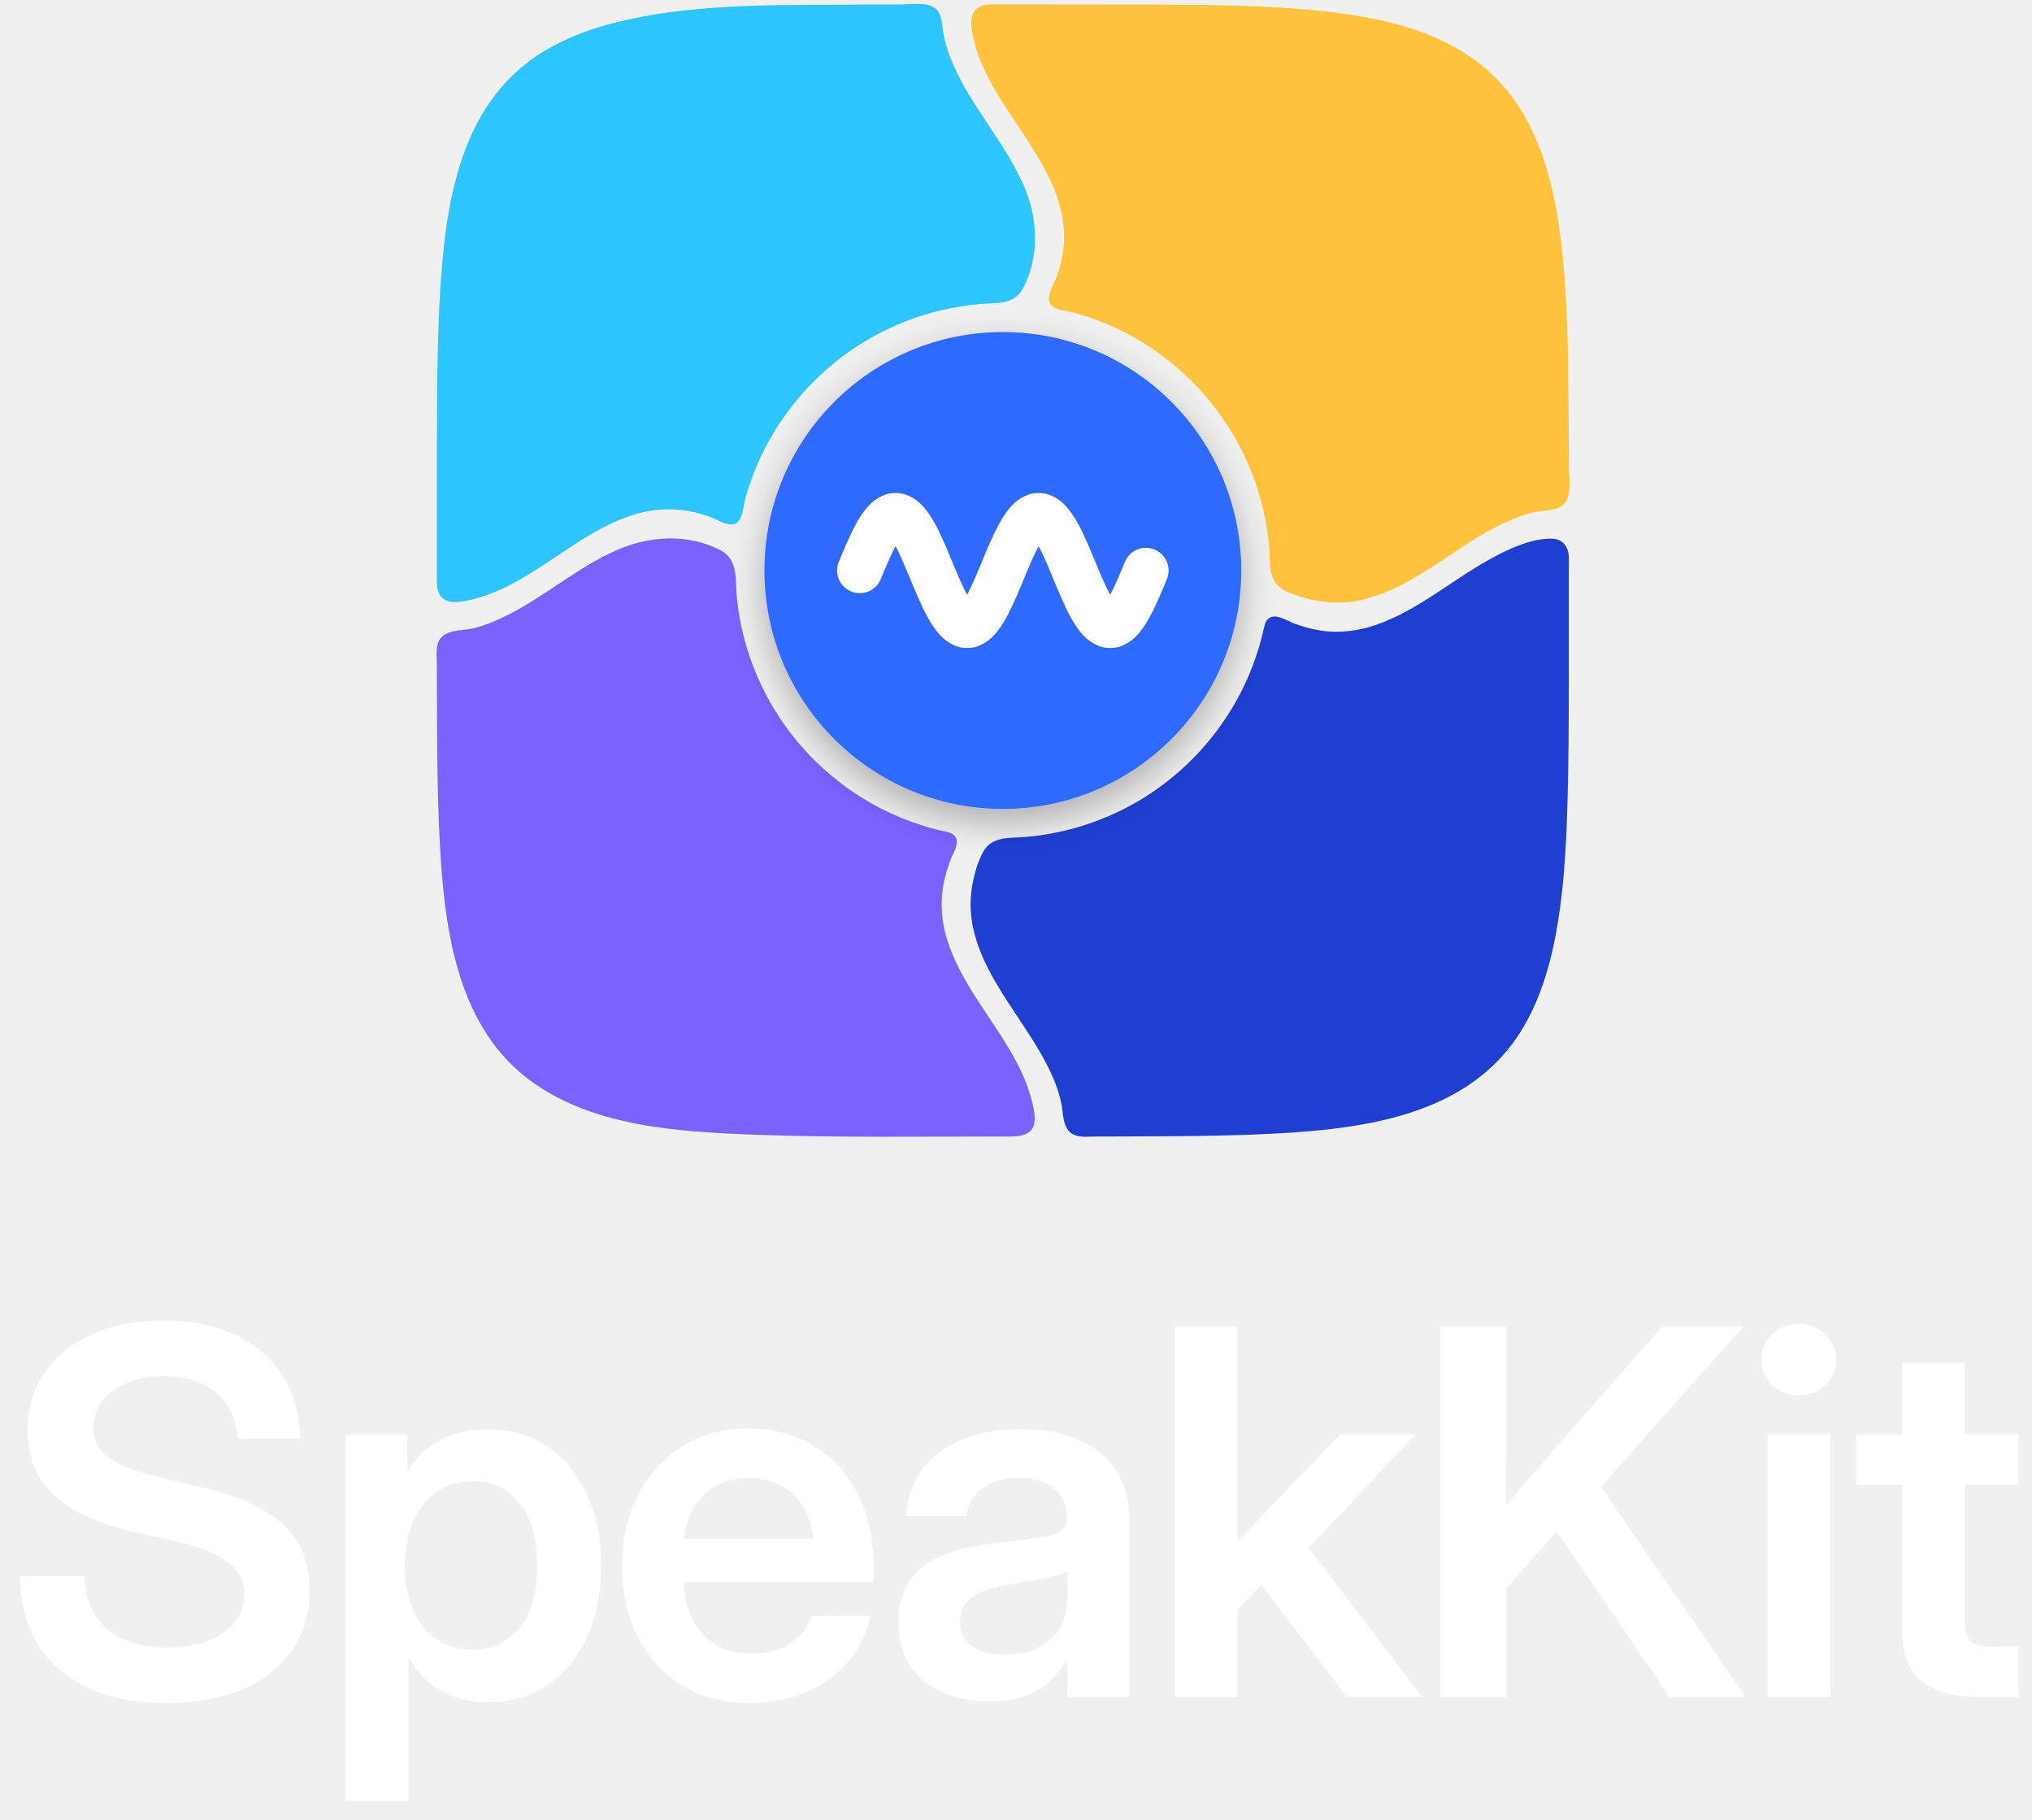
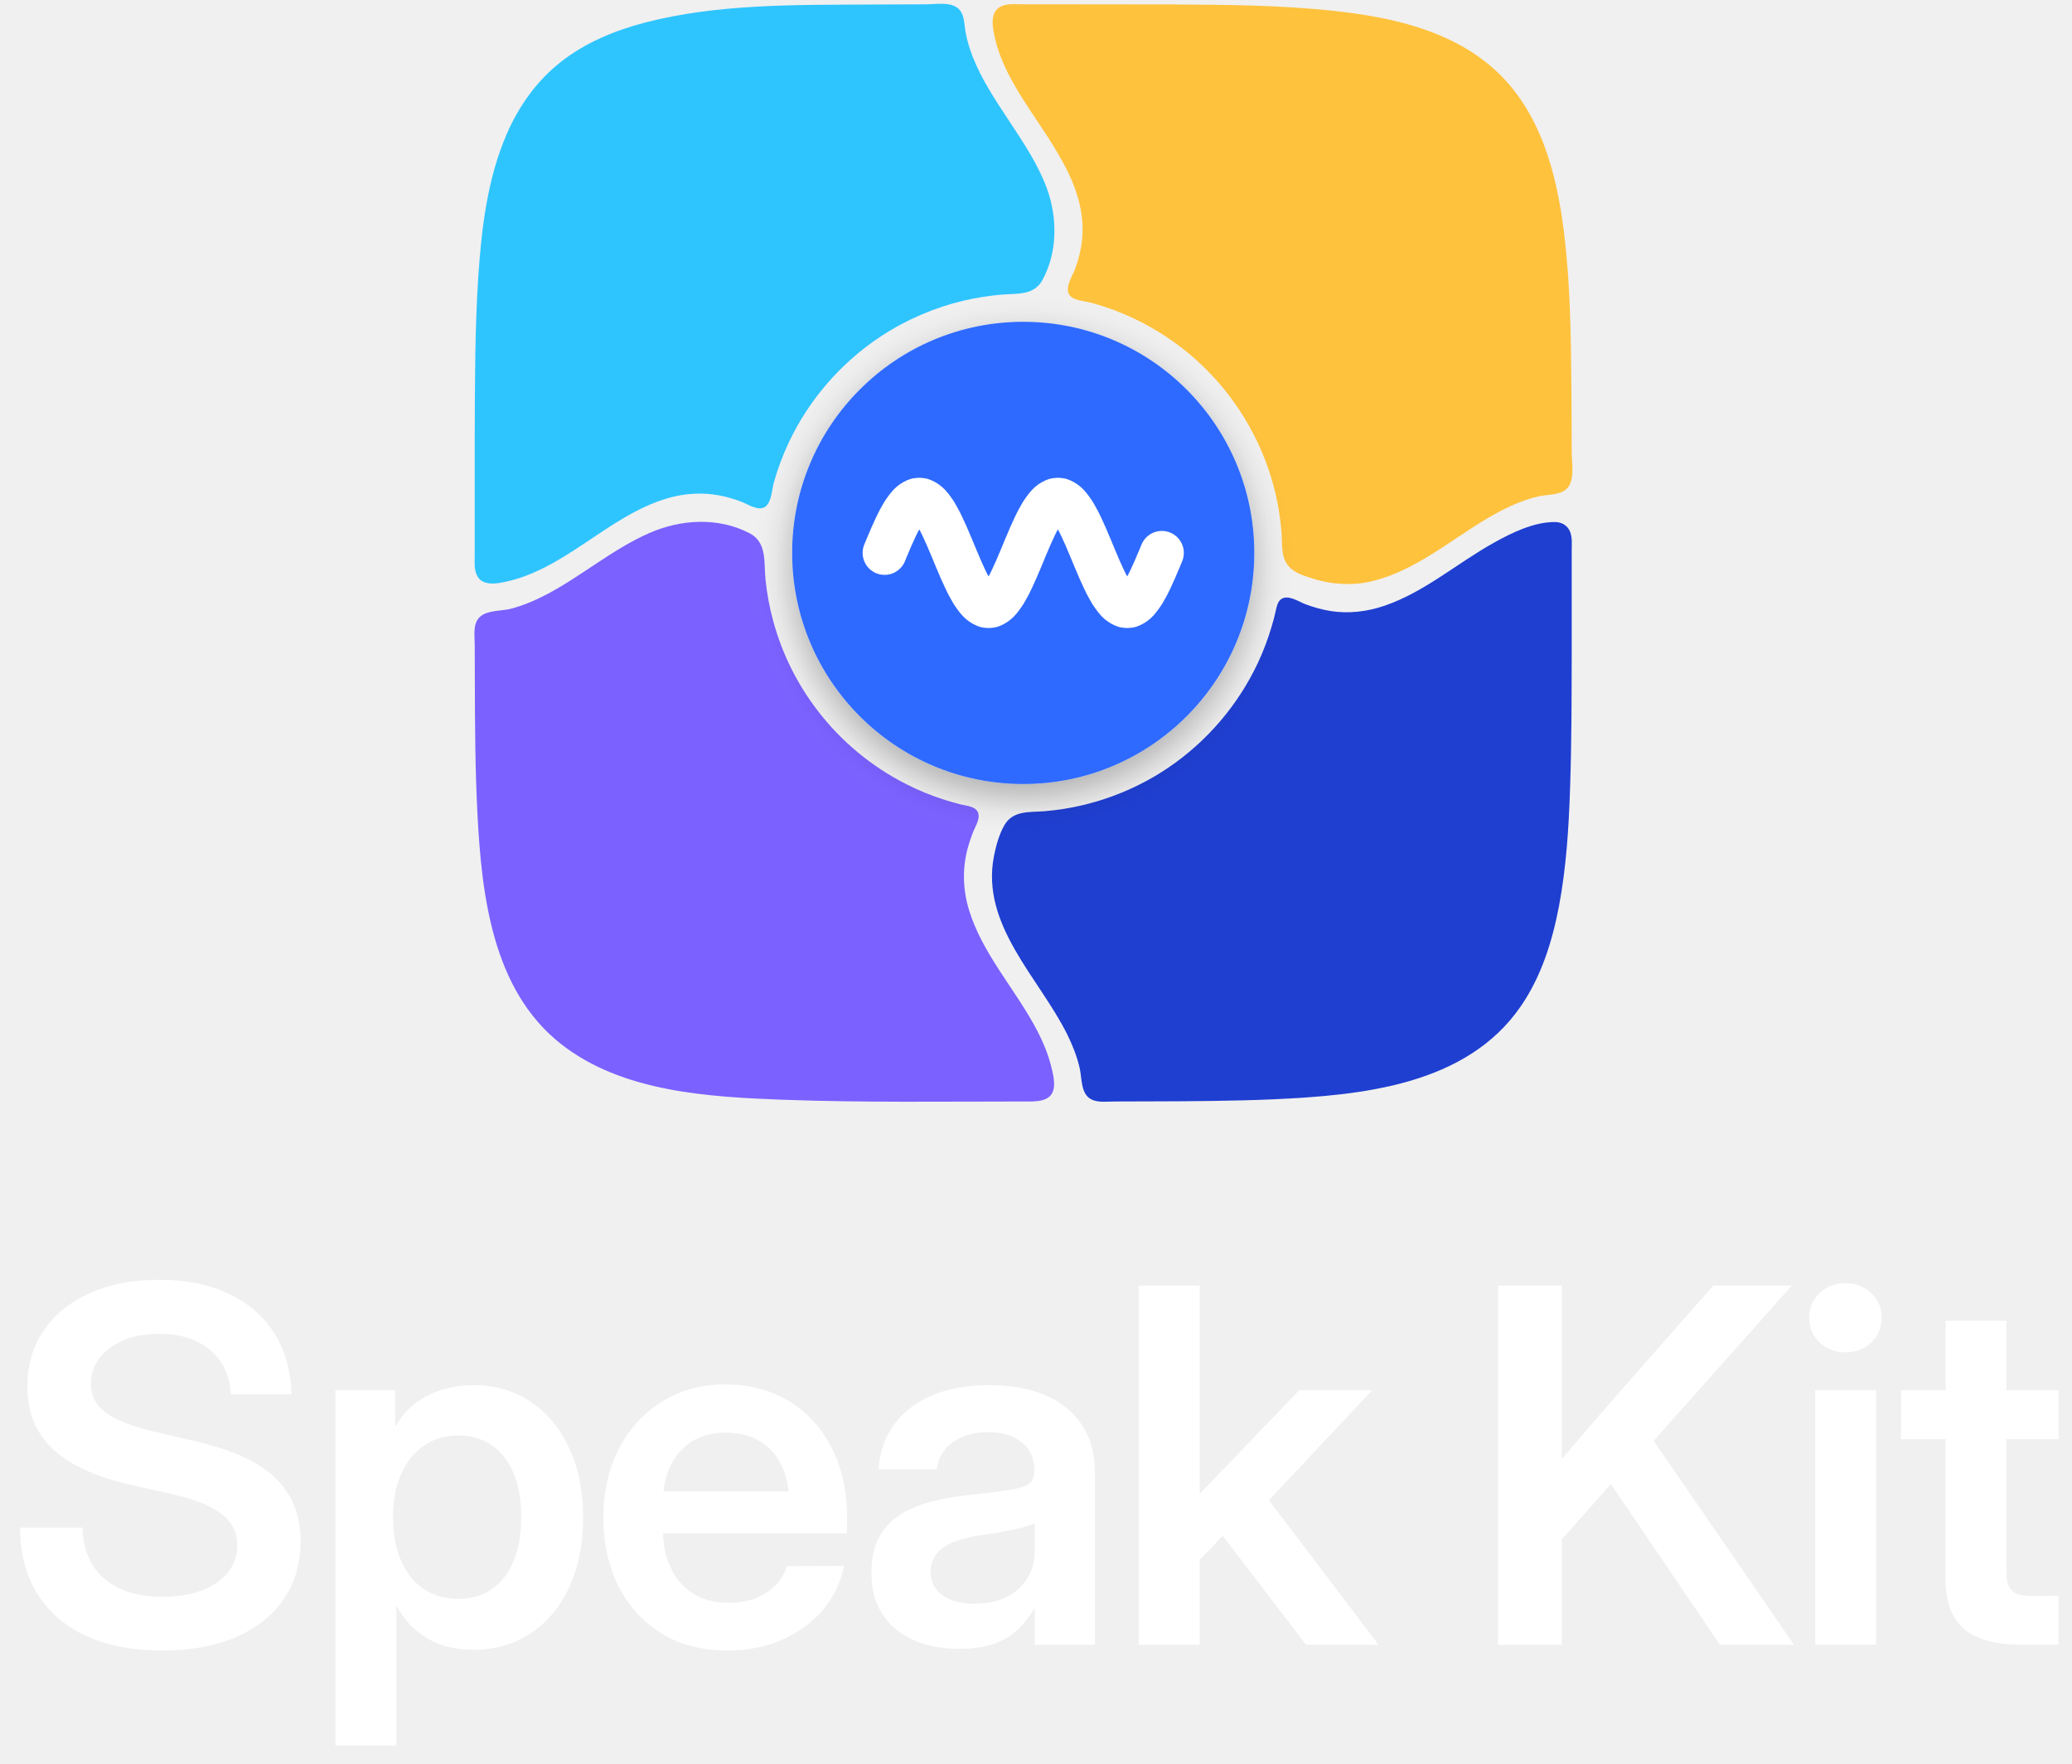
- <svg xmlns="http://www.w3.org/2000/svg" width="383" height="343" viewBox="0 0 382.24 343">
-   <g transform="translate(81.12 0) scale(0.21)">
+ <svg xmlns="http://www.w3.org/2000/svg" width="403" height="343" viewBox="0 0 402.03 343">
+   <g transform="translate(91.01 0) scale(0.21)">
    <defs>
      <filter id="hub-sh" x="-30%" y="-30%" width="160%" height="170%">
        <feDropShadow dx="0" dy="12" stdDeviation="16" flood-color="#06070A" flood-opacity="0.28" />
      </filter>
    </defs>
    <path d="M25.9 540C85.7 530.5 126.1 477.7 183.2 461.2C198.7 456.8 214.8 455.8 230.7 458.8C237.6 460.1 244.3 462.1 250.9 464.6C256.9 466.9 267.1 473.9 273.4 469C278.9 464.7 279.3 452.9 281.1 446.6C284.6 434.1 289.2 421.9 294.7 410.1C313.4 370.2 343.2 335.8 380.1 311.5C403.5 296.1 429.6 284.9 456.8 278.4C468.5 275.7 480.4 273.8 492.4 272.8C506.3 271.7 521.8 273.7 529.7 259.5C543.8 234 543.8 201.8 534.1 175C525.9 152.4 512.3 132.2 499.1 112.2C486.5 93.1 473.5 73.8 465.1 52.3C462.2 44.8 459.9 37.1 458.5 29.2C457.2 21.7 457.7 12.3 451 7.2C443.5 1.6 430.4 4 421.6 4C404.6 4 387.6 4.1 370.6 4.2C301.3 4.6 229.2 3.4 161.7 20.9C133.7 28.2 106.3 39.5 83.4 57.6C61.3 75.1 44.8 98.3 33.6 124.2C15.7 165.5 10.3 211.4 7.3 256C4.1 304.9 4.2 354 4 403C4 431 4 459 4 487C4 496 4 505 4 514C4 519.8 3.3 526.3 5.6 531.8C9.2 540.5 17.8 541 25.9 540Z" fill="#2EC5FF" />
    <path d="M825.9 540C875.3 532.1 912.3 494.6 955.4 472.5C966.1 467.1 977.3 462.4 989 459.7C997.8 457.7 1010.9 458.9 1016.9 450.9C1022.8 442.9 1020 427.9 1020 418.5C1020 398.5 1019.9 378.5 1019.7 358.5C1019.3 310.5 1018.7 262.3 1012.8 214.7C1006 159.7 990.7 101.9 947.8 63.7C907.7 27.9 852.8 15.9 800.8 10.2C750.1 4.6 698.9 4.4 647.9 4.1C613.9 4 579.9 4 545.9 4C534.9 4 523.9 4 512.9 4C507 4 500.6 3.3 494.9 4.7C482.9 7.7 482.7 18.9 484.5 29C490.9 65.7 515.2 96.5 534.9 127.1C541.3 137.2 547.6 147.5 552.9 158.2C562.7 178.1 568.8 199.7 566.5 221.9C565.6 230.9 563.4 239.7 560.4 248.2C558.1 254.7 549.7 266.8 555.1 273.5C559.1 278.4 568.9 278.8 574.6 280.3C584.3 282.9 593.8 286.1 603 289.9C632.7 302.1 659.8 320.2 682.3 342.9C713.4 374.2 735.5 414 745.6 456.9C748.4 468.6 750.2 480.5 751.2 492.5C752.1 503.1 750.3 515.5 757.7 524.2C762.9 530.3 771.2 532.9 778.6 535.3C794 540.4 809.8 542 825.9 540Z" fill="#FFC23D" />
    <path d="M512 1020C523.2 1020 539.3 1021.2 540.5 1006.1C541 1000.2 539.5 993.9 538.1 988.3C534.8 974.6 529 961.7 522.3 949.5C502.7 913.8 473.9 882.2 461.8 842.7C456.2 824.4 455.5 805.1 460.3 786.5C461.8 780.7 463.8 775 466 769.4C468.1 764.5 472.3 757.9 470.1 752.3C467.7 746.6 459.4 746.2 454.4 745C449.5 743.8 444.7 742.4 439.9 740.9C427.5 737 415.4 732.1 403.8 726.2C371.7 710 343.3 686.5 321.4 657.8C302.5 633.2 288.5 604.9 280.4 574.9C277 562.4 274.6 549.6 273.3 536.6C271.7 521.1 275 502.4 258.6 493.8C229.5 478.7 195 480.8 165.7 493.6C131.7 508.5 103.2 533.3 70.5 550.5C59.8 556.1 48.7 560.8 37.1 563.8C28.3 566 15.3 564.9 8.5 571.5C2 577.8 4 589.2 4 597.4C4 608.4 4 619.4 4.1 630.4C4.2 671.4 4.4 712.4 6.5 753.4C10.4 828.7 20.2 916.5 83.7 966.6C140.5 1011.4 220.6 1015.8 289.9 1018.4C363.9 1021.1 438 1020 512 1020Z" fill="#7B61FF" />
    <path d="M743.2 1018C824.9 1014.3 922.5 1005.3 973 931.6C991.8 904.2 1001.9 872 1008.1 839.7C1015 803.4 1017.3 766.2 1018.5 729.3C1019.9 688.3 1019.9 647.2 1020 606.2C1020 581.2 1020 556.2 1020 531.2C1020 524.2 1020 517.2 1020 510.2C1020 504.4 1020.7 497.9 1018.5 492.4C1016.1 486.4 1010.6 483.4 1004.3 483.4C984.8 483.4 964.5 493.3 947.9 502.6C914 521.4 883.8 548.2 846.7 560.9C830.6 566.4 813.4 568.5 796.5 565.8C788.6 564.5 780.8 562.3 773.3 559.5C767.3 557.2 757.1 550.2 750.8 554.9C747.5 557.3 746.8 561.8 745.9 565.5C744.8 570.4 743.6 575.3 742.1 580.1C738.7 591.6 734.5 602.8 729.4 613.7C711.1 652.7 682.3 686.5 646.6 710.7C622.6 727 595.6 738.8 567.4 745.5C555.7 748.3 543.8 750.2 531.8 751.2C518 752.3 502.4 750.2 494.4 764.4C489.6 772.9 486.8 783.2 484.9 792.7C472.4 856.6 526.7 905.4 552.7 957.8C557.6 967.7 561.7 977.9 564.2 988.7C566.5 998.2 565 1013.3 575.4 1018.2C581.5 1021.2 589.6 1020 596.2 1020C607.2 1020 618.2 1020 629.2 1019.9C667.2 1019.8 705.2 1019.6 743.2 1018Z" fill="#1F3FD1" />
    <path d="M298 512a214 214 0 1 0 428 0a214 214 0 1 0 -428 0Z" fill="#2F6BFF" filter="url(#hub-sh)" />
    <path d="M383.6 512L385.7 506.9L387.9 501.8L390 496.8L392.2 492L394.3 487.4L396.4 483.1L398.6 479.1L400.7 475.4L402.9 472.2L405 469.4L407.1 467L409.3 465.2L411.4 463.9L413.6 463L415.7 462.8L417.8 463L420 463.9L422.1 465.2L424.3 467L426.4 469.4L428.5 472.2L430.7 475.4L432.8 479.1L435 483.1L437.1 487.4L439.2 492L441.4 496.8L443.5 501.8L445.7 506.9L447.8 512L449.9 517.1L452.1 522.2L454.2 527.2L456.4 532L458.5 536.6L460.6 540.9L462.8 544.9L464.9 548.6L467.1 551.8L469.2 554.6L471.3 557L473.5 558.8L475.6 560.1L477.8 561L479.9 561.2L482 561L484.2 560.1L486.3 558.8L488.5 557L490.6 554.6L492.7 551.8L494.9 548.6L497 544.9L499.2 540.9L501.3 536.6L503.4 532L505.6 527.2L507.7 522.2L509.9 517.1L512 512L514.1 506.9L516.3 501.8L518.4 496.8L520.6 492L522.7 487.4L524.8 483.1L527 479.1L529.1 475.4L531.3 472.2L533.4 469.4L535.5 467L537.7 465.2L539.8 463.9L542 463L544.1 462.8L546.2 463L548.4 463.9L550.5 465.2L552.7 467L554.8 469.4L556.9 472.2L559.1 475.4L561.2 479.1L563.4 483.1L565.5 487.4L567.6 492L569.8 496.8L571.9 501.8L574.1 506.9L576.2 512L578.3 517.1L580.5 522.2L582.6 527.2L584.8 532L586.9 536.6L589 540.9L591.2 544.9L593.3 548.6L595.5 551.8L597.6 554.6L599.7 557L601.9 558.8L604 560.1L606.2 561L608.3 561.2L610.4 561L612.6 560.1L614.7 558.8L616.9 557L619 554.6L621.1 551.8L623.3 548.6L625.4 544.9L627.6 540.9L629.7 536.6L631.8 532L634 527.2L636.1 522.2L638.3 517.1L640.4 512" fill="none" stroke="#FFFFFF" stroke-width="40.7" stroke-linecap="round" stroke-linejoin="round" />
  </g>
  <g transform="translate(0 319.84)">
-     <path d="M31.08 1.13Q22.41 1.13 16.24 -1.73Q10.08 -4.59 6.75 -9.96Q3.42 -15.33 3.42 -22.78L15.56 -22.78Q15.66 -18.56 17.51 -15.54Q19.36 -12.52 22.83 -10.92Q26.3 -9.33 31.17 -9.33Q35.53 -9.33 38.79 -10.57Q42.05 -11.81 43.85 -14.06Q45.66 -16.31 45.66 -19.41Q45.66 -21.84 44.34 -23.67Q43.03 -25.5 40.2 -26.91Q37.36 -28.31 32.72 -29.34L25.22 -31.03Q14.67 -33.42 9.75 -38.09Q4.83 -42.75 4.83 -50.16Q4.83 -56.44 8.02 -61.1Q11.2 -65.77 16.99 -68.37Q22.78 -70.97 30.47 -70.97Q38.25 -70.97 43.97 -68.27Q49.69 -65.58 52.85 -60.59Q56.02 -55.59 56.2 -48.7L44.44 -48.7Q44.06 -54.23 40.34 -57.35Q36.61 -60.47 30.42 -60.47Q26.58 -60.47 23.6 -59.23Q20.63 -57.98 18.91 -55.8Q17.2 -53.62 17.2 -50.77Q17.2 -48.42 18.49 -46.71Q19.78 -45 22.57 -43.71Q25.36 -42.42 29.91 -41.34L36.98 -39.7Q42.42 -38.48 46.38 -36.73Q50.34 -34.97 52.9 -32.58Q55.45 -30.19 56.72 -27.09Q57.98 -24 57.98 -20.16Q57.98 -13.64 54.7 -8.86Q51.42 -4.08 45.38 -1.48Q39.33 1.13 31.08 1.13ZM64.75 19.59L64.75 -49.5L76.37 -49.5L76.37 -42.61L76.56 -42.61Q78.06 -45.28 80.35 -46.99Q82.65 -48.7 85.51 -49.59Q88.37 -50.48 91.51 -50.48Q97.93 -50.48 102.74 -47.25Q107.54 -44.02 110.24 -38.2Q112.93 -32.39 112.93 -24.8Q112.93 -17.06 110.26 -11.25Q107.59 -5.44 102.76 -2.23Q97.93 0.98 91.46 0.98Q88.28 0.98 85.49 0.05Q82.7 -0.89 80.47 -2.77Q78.25 -4.64 76.7 -7.45L76.6 -7.45L76.6 19.59ZM88.7 -8.91Q92.35 -8.91 95.1 -10.76Q97.84 -12.61 99.36 -16.15Q100.89 -19.69 100.89 -24.8Q100.89 -29.91 99.36 -33.45Q97.84 -36.98 95.1 -38.84Q92.35 -40.69 88.7 -40.69Q84.81 -40.69 81.95 -38.7Q79.09 -36.7 77.52 -33.16Q75.95 -29.62 75.95 -24.8Q75.95 -19.97 77.5 -16.38Q79.04 -12.8 81.93 -10.85Q84.81 -8.91 88.7 -8.91ZM141.06 1.13Q133.56 1.13 128.17 -2.2Q122.77 -5.53 119.82 -11.37Q116.87 -17.2 116.87 -24.7Q116.87 -32.3 119.89 -38.11Q122.92 -43.92 128.26 -47.27Q133.6 -50.62 140.54 -50.62Q145.88 -50.62 150.24 -48.77Q154.6 -46.92 157.74 -43.45Q160.88 -39.98 162.57 -35.27Q164.26 -30.56 164.26 -24.89L164.26 -21.66L121.56 -21.66L121.56 -29.81L158.35 -29.81L153.01 -27.66Q153.01 -31.78 151.53 -34.85Q150.06 -37.92 147.29 -39.59Q144.52 -41.25 140.73 -41.25Q136.93 -41.25 134.19 -39.59Q131.45 -37.92 129.95 -34.87Q128.45 -31.83 128.45 -27.61L128.45 -22.5Q128.45 -18.23 129.95 -15Q131.45 -11.77 134.31 -9.96Q137.17 -8.16 141.29 -8.16Q144.24 -8.16 146.54 -9.07Q148.84 -9.98 150.38 -11.58Q151.93 -13.17 152.54 -15.28L163.65 -15.33Q162.71 -10.45 159.55 -6.75Q156.38 -3.05 151.6 -0.96Q146.82 1.13 141.06 1.13ZM186.06 0.8Q181.14 0.8 177.28 -0.87Q173.41 -2.53 171.21 -5.84Q169 -9.14 169 -14.02Q169 -18.28 170.57 -21.05Q172.14 -23.81 174.86 -25.45Q177.58 -27.09 181.1 -27.94Q184.61 -28.78 188.46 -29.16Q193 -29.67 195.7 -30.07Q198.39 -30.47 199.54 -31.24Q200.69 -32.02 200.69 -33.75L200.69 -34.08Q200.69 -36.19 199.64 -37.83Q198.58 -39.47 196.54 -40.41Q194.5 -41.34 191.69 -41.34Q188.83 -41.34 186.65 -40.41Q184.47 -39.47 183.21 -37.85Q181.94 -36.23 181.75 -34.12L170.41 -34.12Q170.69 -39.05 173.34 -42.73Q175.99 -46.41 180.72 -48.45Q185.46 -50.48 191.92 -50.48Q196.75 -50.48 200.57 -49.34Q204.39 -48.19 207.04 -45.98Q209.69 -43.78 211.07 -40.69Q212.46 -37.59 212.46 -33.75L212.46 0L200.78 0L200.78 -6.98L200.64 -6.98Q199.42 -4.83 197.6 -3.05Q195.77 -1.27 192.96 -0.23Q190.14 0.8 186.06 0.8ZM188.97 -7.97Q192.86 -7.97 195.49 -9.37Q198.11 -10.78 199.45 -13.1Q200.78 -15.42 200.78 -18.33L200.78 -23.67Q200.22 -23.34 199.14 -23.02Q198.06 -22.69 196.61 -22.38Q195.16 -22.08 193.4 -21.77Q191.64 -21.47 189.86 -21.23Q187.38 -20.86 185.22 -20.06Q183.06 -19.27 181.8 -17.84Q180.53 -16.41 180.53 -14.16Q180.53 -12.23 181.56 -10.85Q182.6 -9.47 184.49 -8.72Q186.39 -7.97 188.97 -7.97ZM231.83 -15.42L231.83 -29.44L232.95 -29.44L252.22 -49.5L266.42 -49.5L243.45 -25.08L241.06 -25.08ZM221 0L221 -69.84L232.86 -69.84L232.86 0ZM253.53 0L236.37 -22.45L244.34 -30.7L267.64 0ZM279.91 -16.41L279.91 -32.02Q282.35 -34.78 284.76 -37.59Q287.17 -40.41 289.56 -43.2Q291.96 -45.98 294.44 -48.8L312.96 -69.84L328.24 -69.84L298.61 -36.56L297.72 -36.56ZM271.1 0L271.1 -69.84L283.52 -69.84L283.52 -48.84L283.47 -32.16L283.52 -26.2L283.52 0ZM314.27 0L291.81 -33.05L299.36 -42.56L328.66 0ZM332.78 0L332.78 -49.5L344.64 -49.5L344.64 0ZM338.64 -56.86Q335.64 -56.86 333.62 -58.8Q331.61 -60.75 331.61 -63.56Q331.61 -66.42 333.62 -68.37Q335.64 -70.31 338.64 -70.31Q341.68 -70.31 343.7 -68.37Q345.71 -66.42 345.71 -63.61Q345.71 -60.75 343.7 -58.8Q341.68 -56.86 338.64 -56.86ZM380.09 -49.5L380.09 -39.98L349.49 -39.98L349.49 -49.5ZM358.16 -63L369.97 -63L369.97 -14.2Q369.97 -11.58 371.05 -10.52Q372.13 -9.47 374.99 -9.47Q376.16 -9.47 377.66 -9.49Q379.16 -9.52 380.09 -9.52L380.09 0Q378.83 0 376.84 0Q374.84 0 372.97 0Q365.33 0 361.74 -3.07Q358.16 -6.14 358.16 -12.52Z" fill="#FFFFFF" />
+     <path d="M31.08 1.13Q22.41 1.13 16.24 -1.73Q10.08 -4.59 6.75 -9.96Q3.42 -15.33 3.42 -22.78L15.56 -22.78Q15.66 -18.56 17.51 -15.54Q19.36 -12.52 22.83 -10.92Q26.3 -9.33 31.17 -9.33Q35.53 -9.33 38.79 -10.57Q42.05 -11.81 43.85 -14.06Q45.66 -16.31 45.66 -19.41Q45.66 -21.84 44.34 -23.67Q43.03 -25.5 40.2 -26.91Q37.36 -28.31 32.72 -29.34L25.22 -31.03Q14.67 -33.42 9.75 -38.09Q4.83 -42.75 4.83 -50.16Q4.83 -56.44 8.02 -61.1Q11.2 -65.77 16.99 -68.37Q22.78 -70.97 30.47 -70.97Q38.25 -70.97 43.97 -68.27Q49.69 -65.58 52.85 -60.59Q56.02 -55.59 56.2 -48.7L44.44 -48.7Q44.06 -54.23 40.34 -57.35Q36.61 -60.47 30.42 -60.47Q26.58 -60.47 23.6 -59.23Q20.63 -57.98 18.91 -55.8Q17.2 -53.62 17.2 -50.77Q17.2 -48.42 18.49 -46.71Q19.78 -45 22.57 -43.71Q25.36 -42.42 29.91 -41.34L36.98 -39.7Q42.42 -38.48 46.38 -36.73Q50.34 -34.97 52.9 -32.58Q55.45 -30.19 56.72 -27.09Q57.98 -24 57.98 -20.16Q57.98 -13.64 54.7 -8.86Q51.42 -4.08 45.38 -1.48Q39.33 1.13 31.08 1.13ZM64.75 19.59L64.75 -49.5L76.37 -49.5L76.37 -42.61L76.56 -42.61Q78.06 -45.28 80.35 -46.99Q82.65 -48.7 85.51 -49.59Q88.37 -50.48 91.51 -50.48Q97.93 -50.48 102.74 -47.25Q107.54 -44.02 110.24 -38.2Q112.93 -32.39 112.93 -24.8Q112.93 -17.06 110.26 -11.25Q107.59 -5.44 102.76 -2.23Q97.93 0.98 91.46 0.98Q88.28 0.98 85.49 0.05Q82.7 -0.89 80.47 -2.77Q78.25 -4.64 76.7 -7.45L76.6 -7.45L76.6 19.59ZM88.7 -8.91Q92.35 -8.91 95.1 -10.76Q97.84 -12.61 99.36 -16.15Q100.89 -19.69 100.89 -24.8Q100.89 -29.91 99.36 -33.45Q97.84 -36.98 95.1 -38.84Q92.35 -40.69 88.7 -40.69Q84.81 -40.69 81.95 -38.7Q79.09 -36.7 77.52 -33.16Q75.95 -29.62 75.95 -24.8Q75.95 -19.97 77.5 -16.38Q79.04 -12.8 81.93 -10.85Q84.81 -8.91 88.7 -8.91ZM141.06 1.13Q133.56 1.13 128.17 -2.2Q122.77 -5.53 119.82 -11.37Q116.87 -17.2 116.87 -24.7Q116.87 -32.3 119.89 -38.11Q122.92 -43.92 128.26 -47.27Q133.6 -50.62 140.54 -50.62Q145.88 -50.62 150.24 -48.77Q154.6 -46.92 157.74 -43.45Q160.88 -39.98 162.57 -35.27Q164.26 -30.56 164.26 -24.89L164.26 -21.66L121.56 -21.66L121.56 -29.81L158.35 -29.81L153.01 -27.66Q153.01 -31.78 151.53 -34.85Q150.06 -37.92 147.29 -39.59Q144.52 -41.25 140.73 -41.25Q136.93 -41.25 134.19 -39.59Q131.45 -37.92 129.95 -34.87Q128.45 -31.83 128.45 -27.61L128.45 -22.5Q128.45 -18.23 129.95 -15Q131.45 -11.77 134.31 -9.96Q137.17 -8.16 141.29 -8.16Q144.24 -8.16 146.54 -9.07Q148.84 -9.98 150.38 -11.58Q151.93 -13.17 152.54 -15.28L163.65 -15.33Q162.71 -10.45 159.55 -6.75Q156.38 -3.05 151.6 -0.96Q146.82 1.13 141.06 1.13ZM186.06 0.8Q181.14 0.8 177.28 -0.87Q173.41 -2.53 171.21 -5.84Q169 -9.14 169 -14.02Q169 -18.28 170.57 -21.05Q172.14 -23.81 174.86 -25.45Q177.58 -27.09 181.1 -27.94Q184.61 -28.78 188.46 -29.16Q193 -29.67 195.7 -30.07Q198.39 -30.47 199.54 -31.24Q200.69 -32.02 200.69 -33.75L200.69 -34.08Q200.69 -36.19 199.64 -37.83Q198.58 -39.47 196.54 -40.41Q194.5 -41.34 191.69 -41.34Q188.83 -41.34 186.65 -40.41Q184.47 -39.47 183.21 -37.85Q181.94 -36.23 181.75 -34.12L170.41 -34.12Q170.69 -39.05 173.34 -42.73Q175.99 -46.41 180.72 -48.45Q185.46 -50.48 191.92 -50.48Q196.75 -50.48 200.57 -49.34Q204.39 -48.19 207.04 -45.98Q209.69 -43.78 211.07 -40.69Q212.46 -37.59 212.46 -33.75L212.46 0L200.78 0L200.78 -6.98L200.64 -6.98Q199.42 -4.83 197.6 -3.05Q195.77 -1.27 192.96 -0.23Q190.14 0.8 186.06 0.8ZM188.97 -7.97Q192.86 -7.97 195.49 -9.37Q198.11 -10.78 199.45 -13.1Q200.78 -15.42 200.78 -18.33L200.78 -23.67Q200.22 -23.34 199.14 -23.02Q198.06 -22.69 196.61 -22.38Q195.16 -22.08 193.4 -21.77Q191.64 -21.47 189.86 -21.23Q187.38 -20.86 185.22 -20.06Q183.06 -19.27 181.8 -17.84Q180.53 -16.41 180.53 -14.16Q180.53 -12.23 181.56 -10.85Q182.6 -9.47 184.49 -8.72Q186.39 -7.97 188.97 -7.97ZM231.83 -15.42L231.83 -29.44L232.95 -29.44L252.22 -49.5L266.42 -49.5L243.45 -25.08L241.06 -25.08ZM221 0L221 -69.84L232.86 -69.84L232.86 0ZM253.53 0L236.37 -22.45L244.34 -30.7L267.64 0ZM299.69 -16.41L299.69 -32.02Q302.13 -34.78 304.55 -37.59Q306.96 -40.41 309.35 -43.2Q311.74 -45.98 314.22 -48.8L332.74 -69.84L348.02 -69.84L318.4 -36.56L317.51 -36.56ZM290.88 0L290.88 -69.84L303.3 -69.84L303.3 -48.84L303.26 -32.16L303.3 -26.2L303.3 0ZM334.05 0L311.6 -33.05L319.15 -42.56L348.44 0ZM352.56 0L352.56 -49.5L364.42 -49.5L364.42 0ZM358.42 -56.86Q355.42 -56.86 353.41 -58.8Q351.39 -60.75 351.39 -63.56Q351.39 -66.42 353.41 -68.37Q355.42 -70.31 358.42 -70.31Q361.47 -70.31 363.48 -68.37Q365.5 -66.42 365.5 -63.61Q365.5 -60.75 363.48 -58.8Q361.47 -56.86 358.42 -56.86ZM399.88 -49.5L399.88 -39.98L369.27 -39.98L369.27 -49.5ZM377.94 -63L389.75 -63L389.75 -14.2Q389.75 -11.58 390.83 -10.52Q391.91 -9.47 394.77 -9.47Q395.94 -9.47 397.44 -9.49Q398.94 -9.52 399.88 -9.52L399.88 0Q398.61 0 396.62 0Q394.63 0 392.75 0Q385.11 0 381.53 -3.07Q377.94 -6.14 377.94 -12.52Z" fill="#FFFFFF" />
  </g>
</svg>
